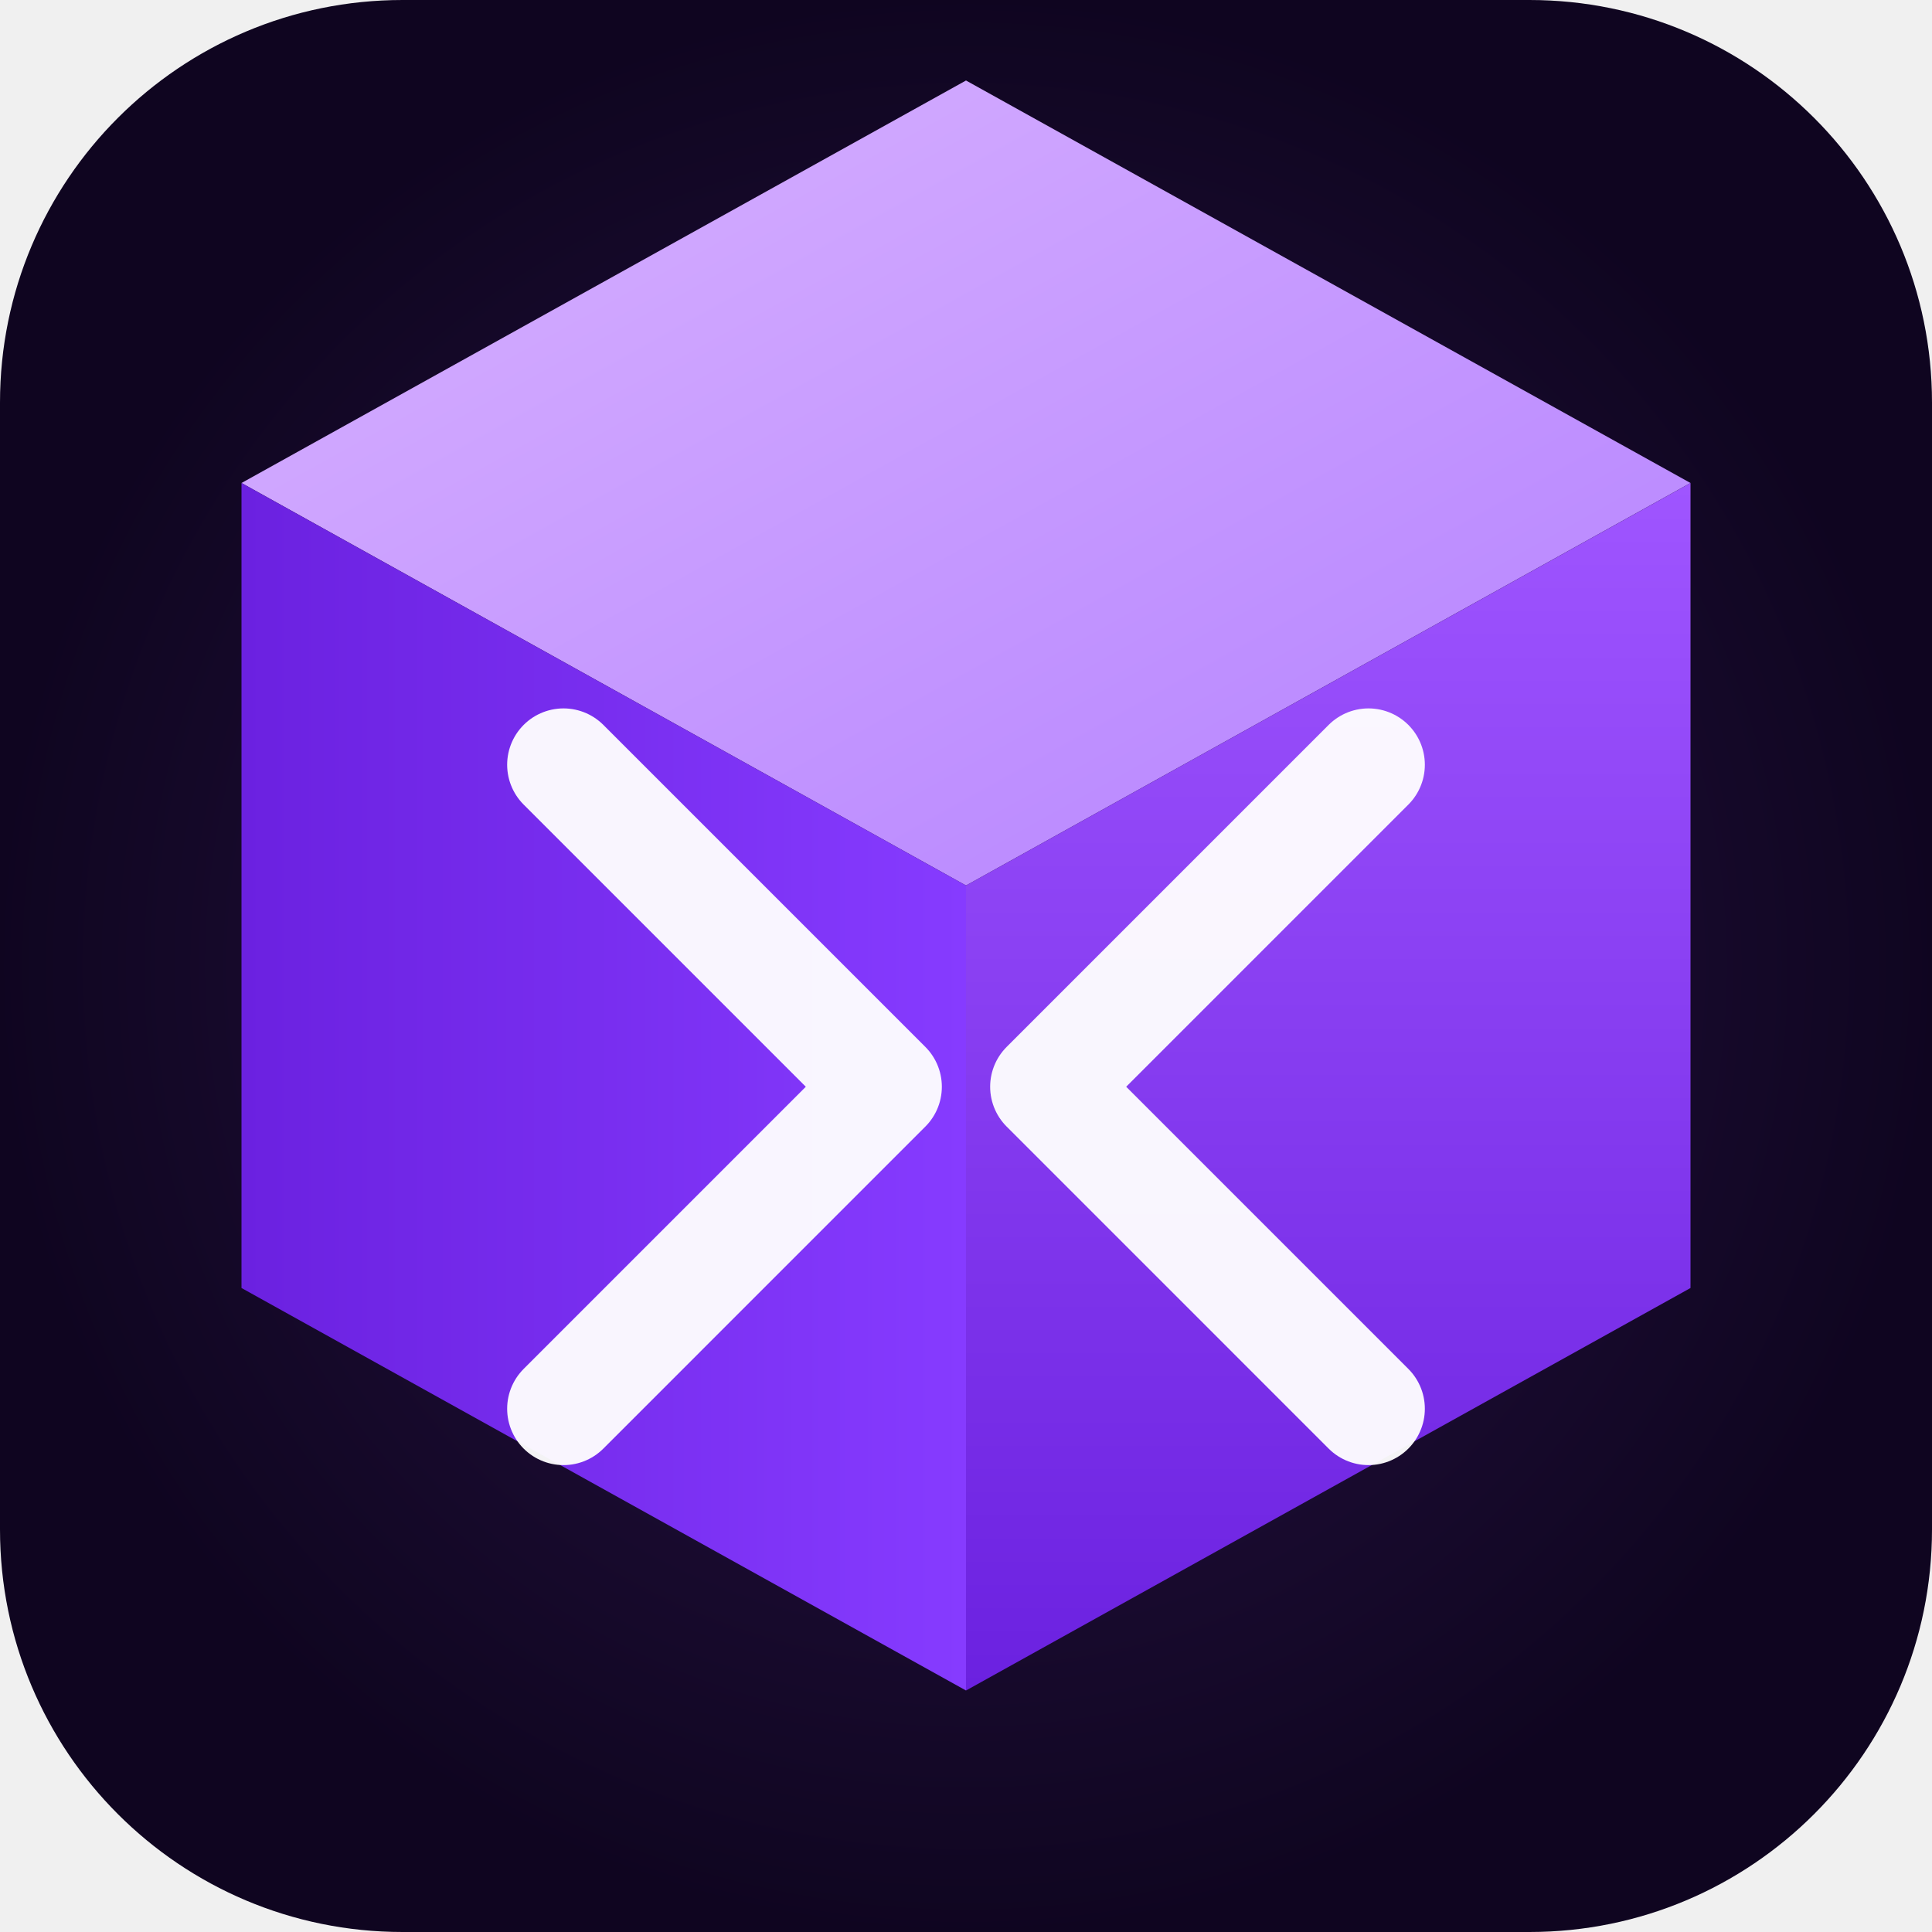
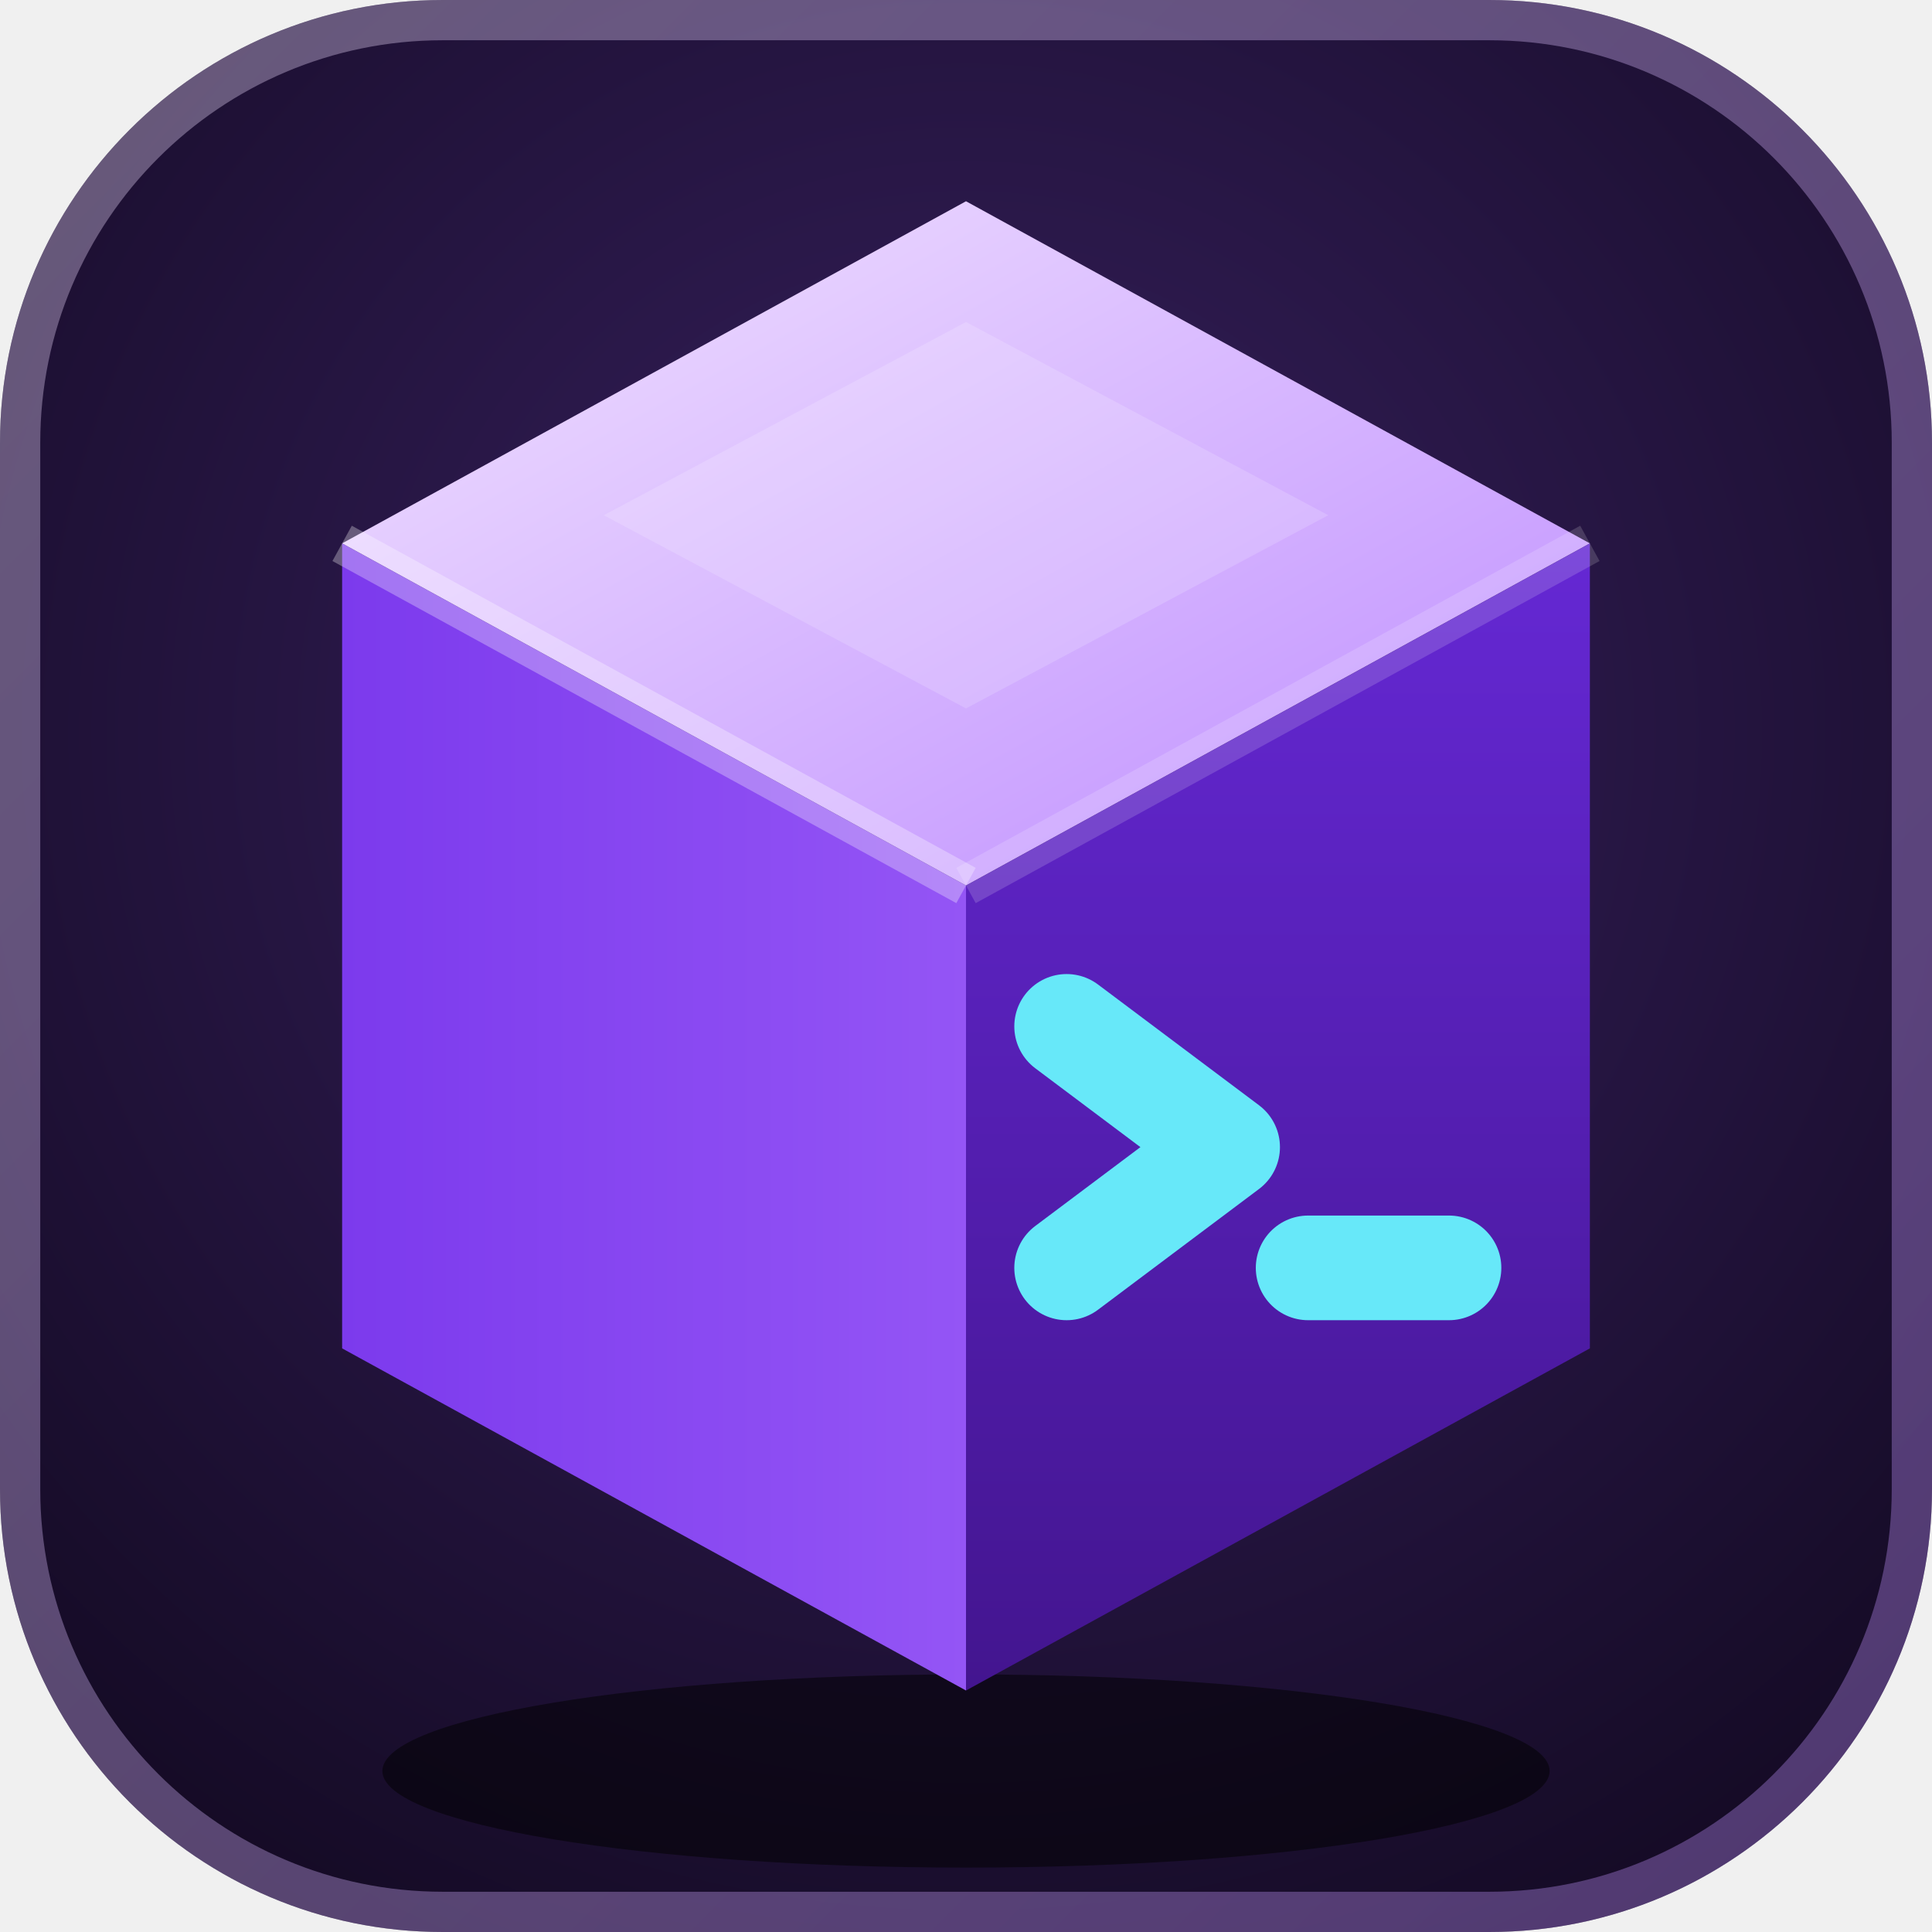
<svg xmlns="http://www.w3.org/2000/svg" width="48" height="48" viewBox="0 0 48 48">
  <defs>
-     <radialGradient id="bgGrad" cx="50%" cy="50%">
-       <stop offset="0%" stop-color="#2a1548" />
-       <stop offset="100%" stop-color="#0f0520" />
+     <radialGradient id="bg" cx="50%" cy="38%" r="85%">
+       <stop offset="0%" stop-color="#37205f" />
+       <stop offset="100%" stop-color="#0d0618" />
    </radialGradient>
-     <linearGradient id="topGrad" x1="0" y1="0" x2="1" y2="1">
-       <stop offset="0%" stop-color="#d9b3ff" />
-       <stop offset="100%" stop-color="#b380ff" />
+     <linearGradient id="top" x1="0" y1="0" x2="1" y2="1">
+       <stop offset="0%" stop-color="#f2e4ff" />
+       <stop offset="100%" stop-color="#bd8bff" />
    </linearGradient>
-     <linearGradient id="rightGrad" x1="0" y1="0" x2="0" y2="1">
-       <stop offset="0%" stop-color="#9f55ff" />
-       <stop offset="100%" stop-color="#6b21e0" />
+     <linearGradient id="left" x1="0" y1="0" x2="1" y2="0">
+       <stop offset="0%" stop-color="#7c3aed" />
+       <stop offset="100%" stop-color="#9455f5" />
    </linearGradient>
-     <linearGradient id="leftGrad" x1="0" y1="0" x2="1" y2="0">
-       <stop offset="0%" stop-color="#6b21e0" />
-       <stop offset="100%" stop-color="#863bff" />
+     <linearGradient id="right" x1="0" y1="0" x2="0" y2="1">
+       <stop offset="0%" stop-color="#6528d4" />
+       <stop offset="100%" stop-color="#43158f" />
    </linearGradient>
  </defs>
-   <rect width="48" height="48" rx="10" fill="url(#bgGrad)" />
-   <path d="M24 2 L42 12 L24 22 L6 12 Z" fill="url(#topGrad)" />
-   <path d="M24 22 L42 12 L42 32 L24 42 Z" fill="url(#rightGrad)" />
-   <path d="M24 22 L24 42 L6 32 L6 12 Z" fill="url(#leftGrad)" />
-   <path d="M14 19 L22 27 L14 35" fill="none" stroke="#ffffff" stroke-width="2.8" stroke-linecap="round" stroke-linejoin="round" opacity="0.95" />
-   <path d="M34 19 L26 27 L34 35" fill="none" stroke="#ffffff" stroke-width="2.8" stroke-linecap="round" stroke-linejoin="round" opacity="0.95" />
+   <rect width="48" height="48" rx="11" fill="url(#bg)" />
+   <rect x="0.5" y="0.5" width="47" height="47" rx="10.5" fill="none" stroke="url(#top)" stroke-opacity="0.35" stroke-width="1" />
+   <ellipse cx="24" cy="44" rx="14.5" ry="2.4" fill="#000" opacity="0.5" />
+   <g>
+     <polygon points="24,5 39.5,13.5 24,22 8.5,13.5" fill="url(#top)" />
+     <polygon points="24,22 39.5,13.5 39.5,33.5 24,42" fill="url(#right)" />
+     <polygon points="24,22 24,42 8.5,33.5 8.5,13.5" fill="url(#left)" />
+     <polygon points="24,8 33,12.8 24,17.6 15,12.8" fill="#ffffff" opacity="0.16" />
+     <line x1="8.5" y1="13.5" x2="24" y2="22" stroke="#ffffff" stroke-opacity="0.3" stroke-width="1" />
+     <line x1="24" y1="22" x2="39.5" y2="13.5" stroke="#ffffff" stroke-opacity="0.16" stroke-width="1" />
+   </g>
+   <g stroke="#67e8f9" stroke-width="2.6" stroke-linecap="round" stroke-linejoin="round" fill="none">
+     <polyline points="26.5,25.5 30.5,28.5 26.5,31.5" />
+     <line x1="32.5" y1="31.5" x2="36" y2="31.5" />
+   </g>
</svg>
